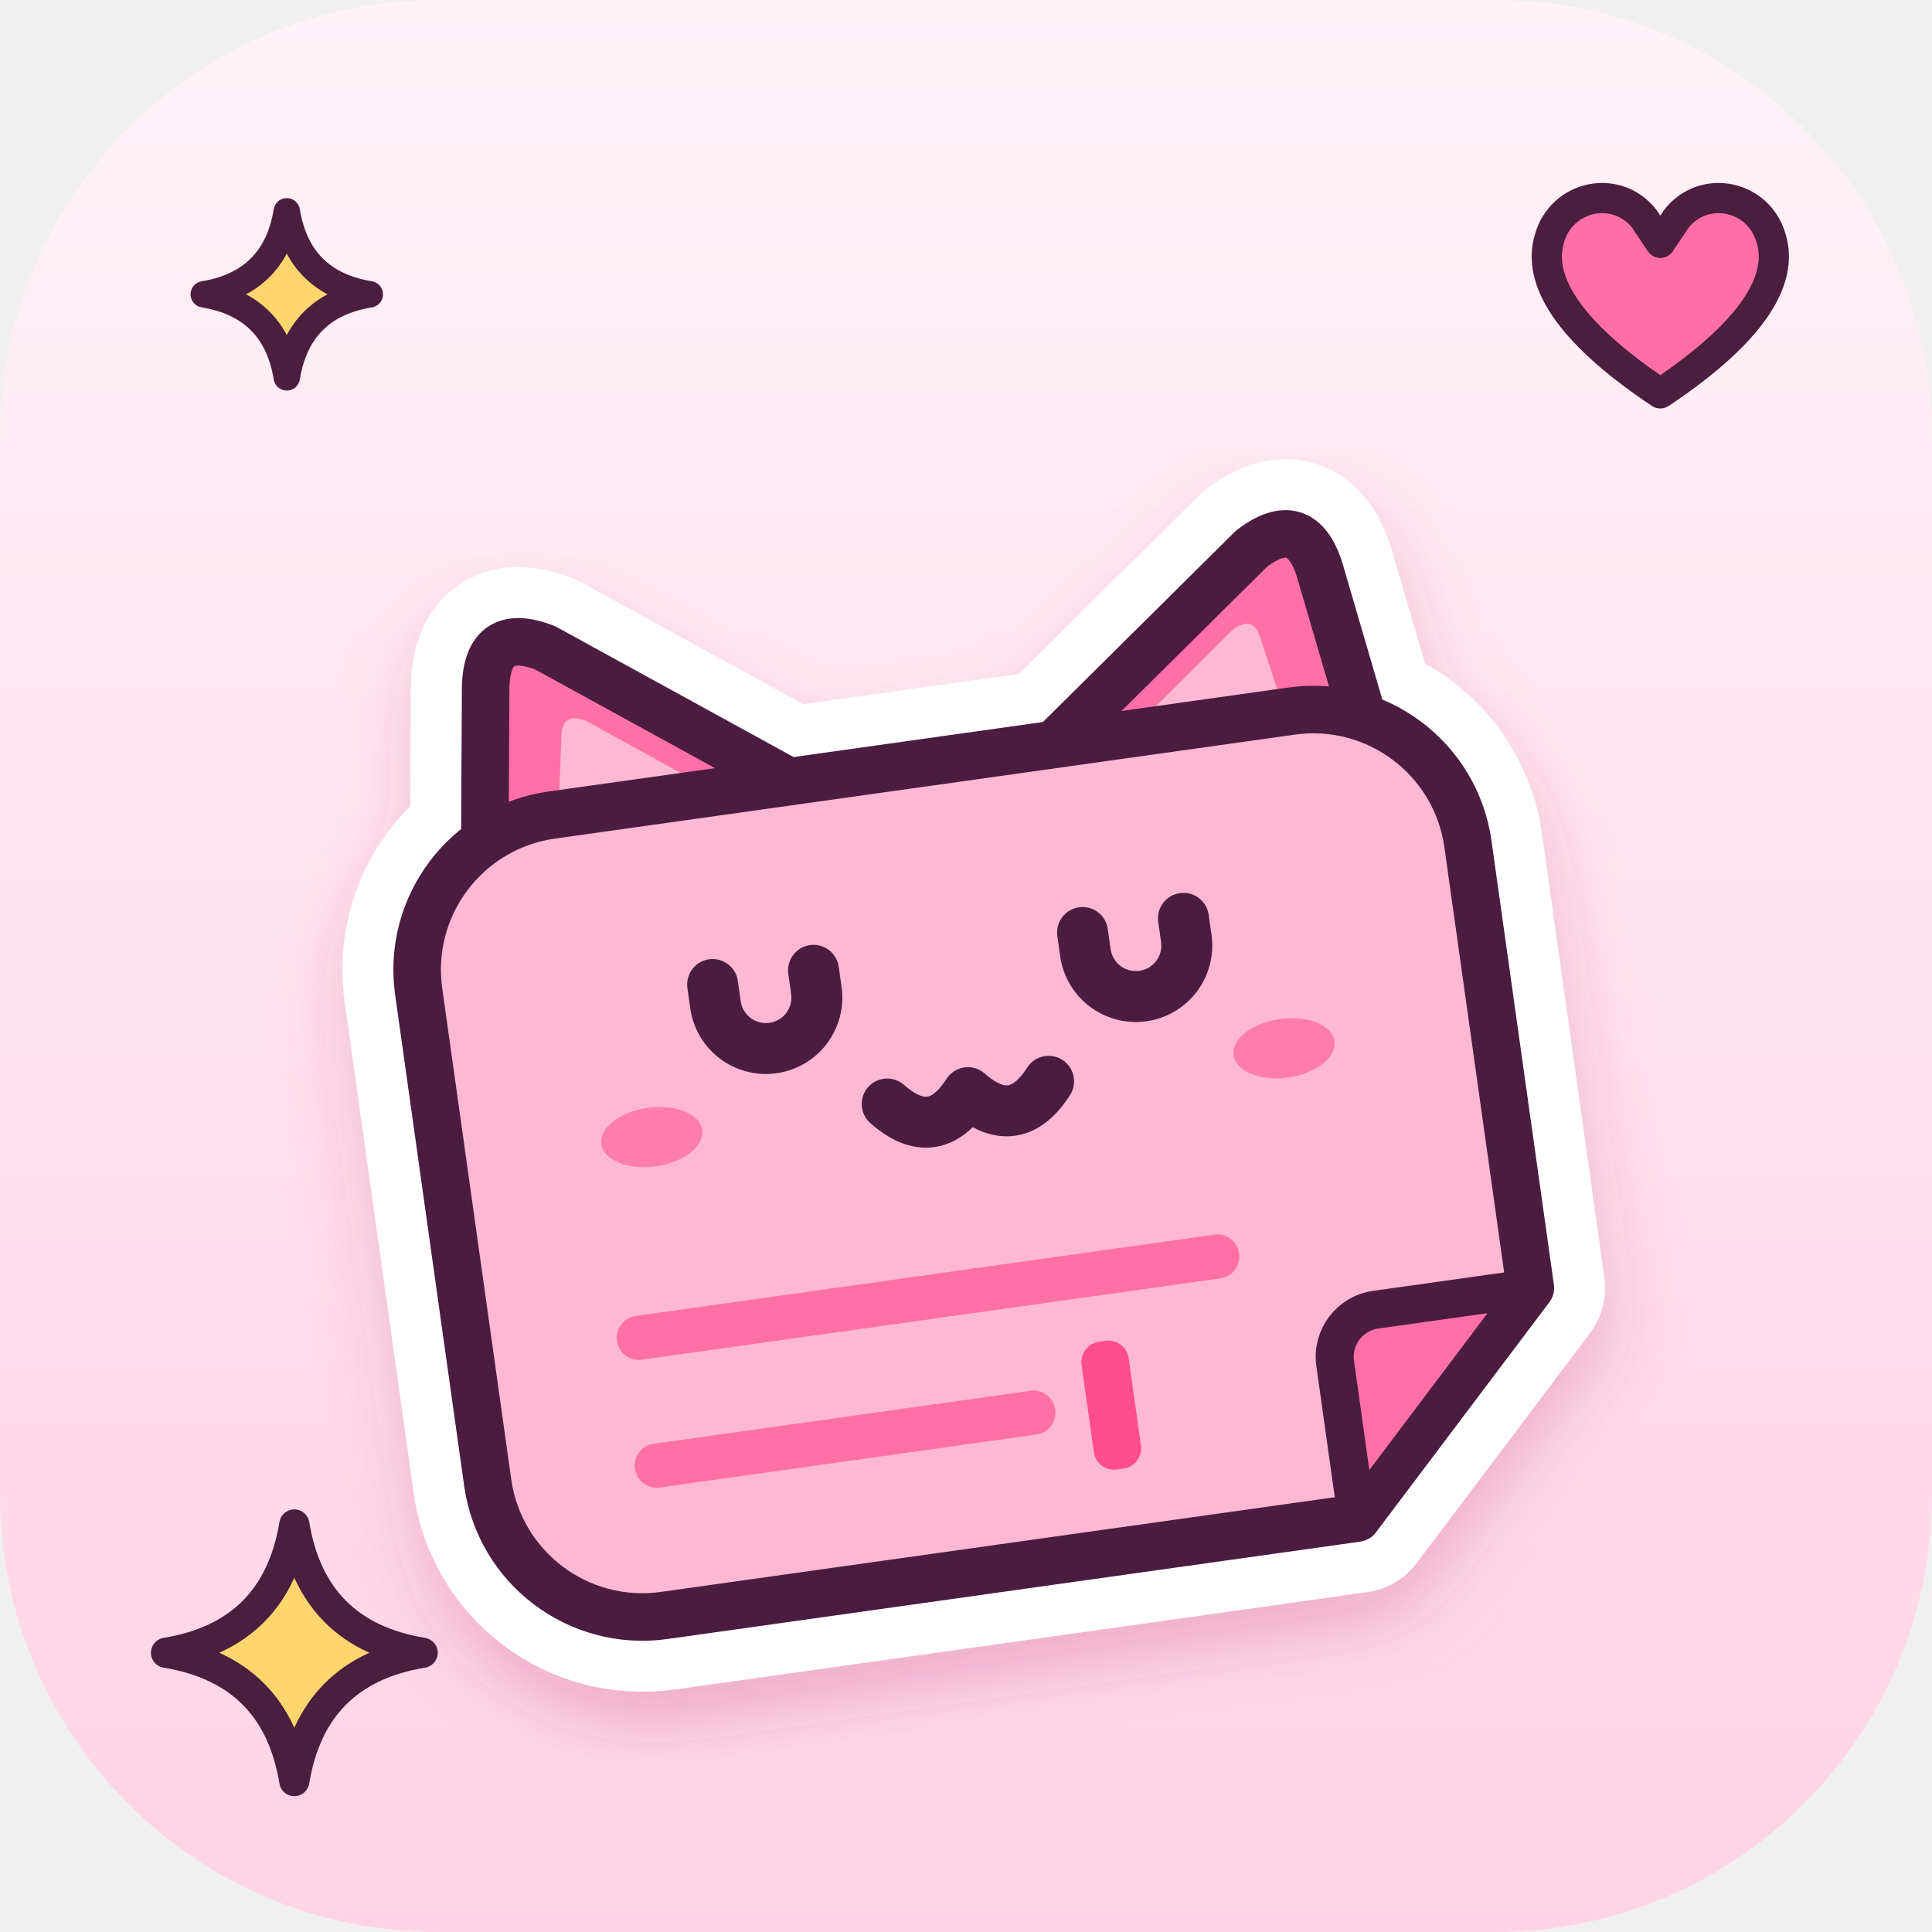
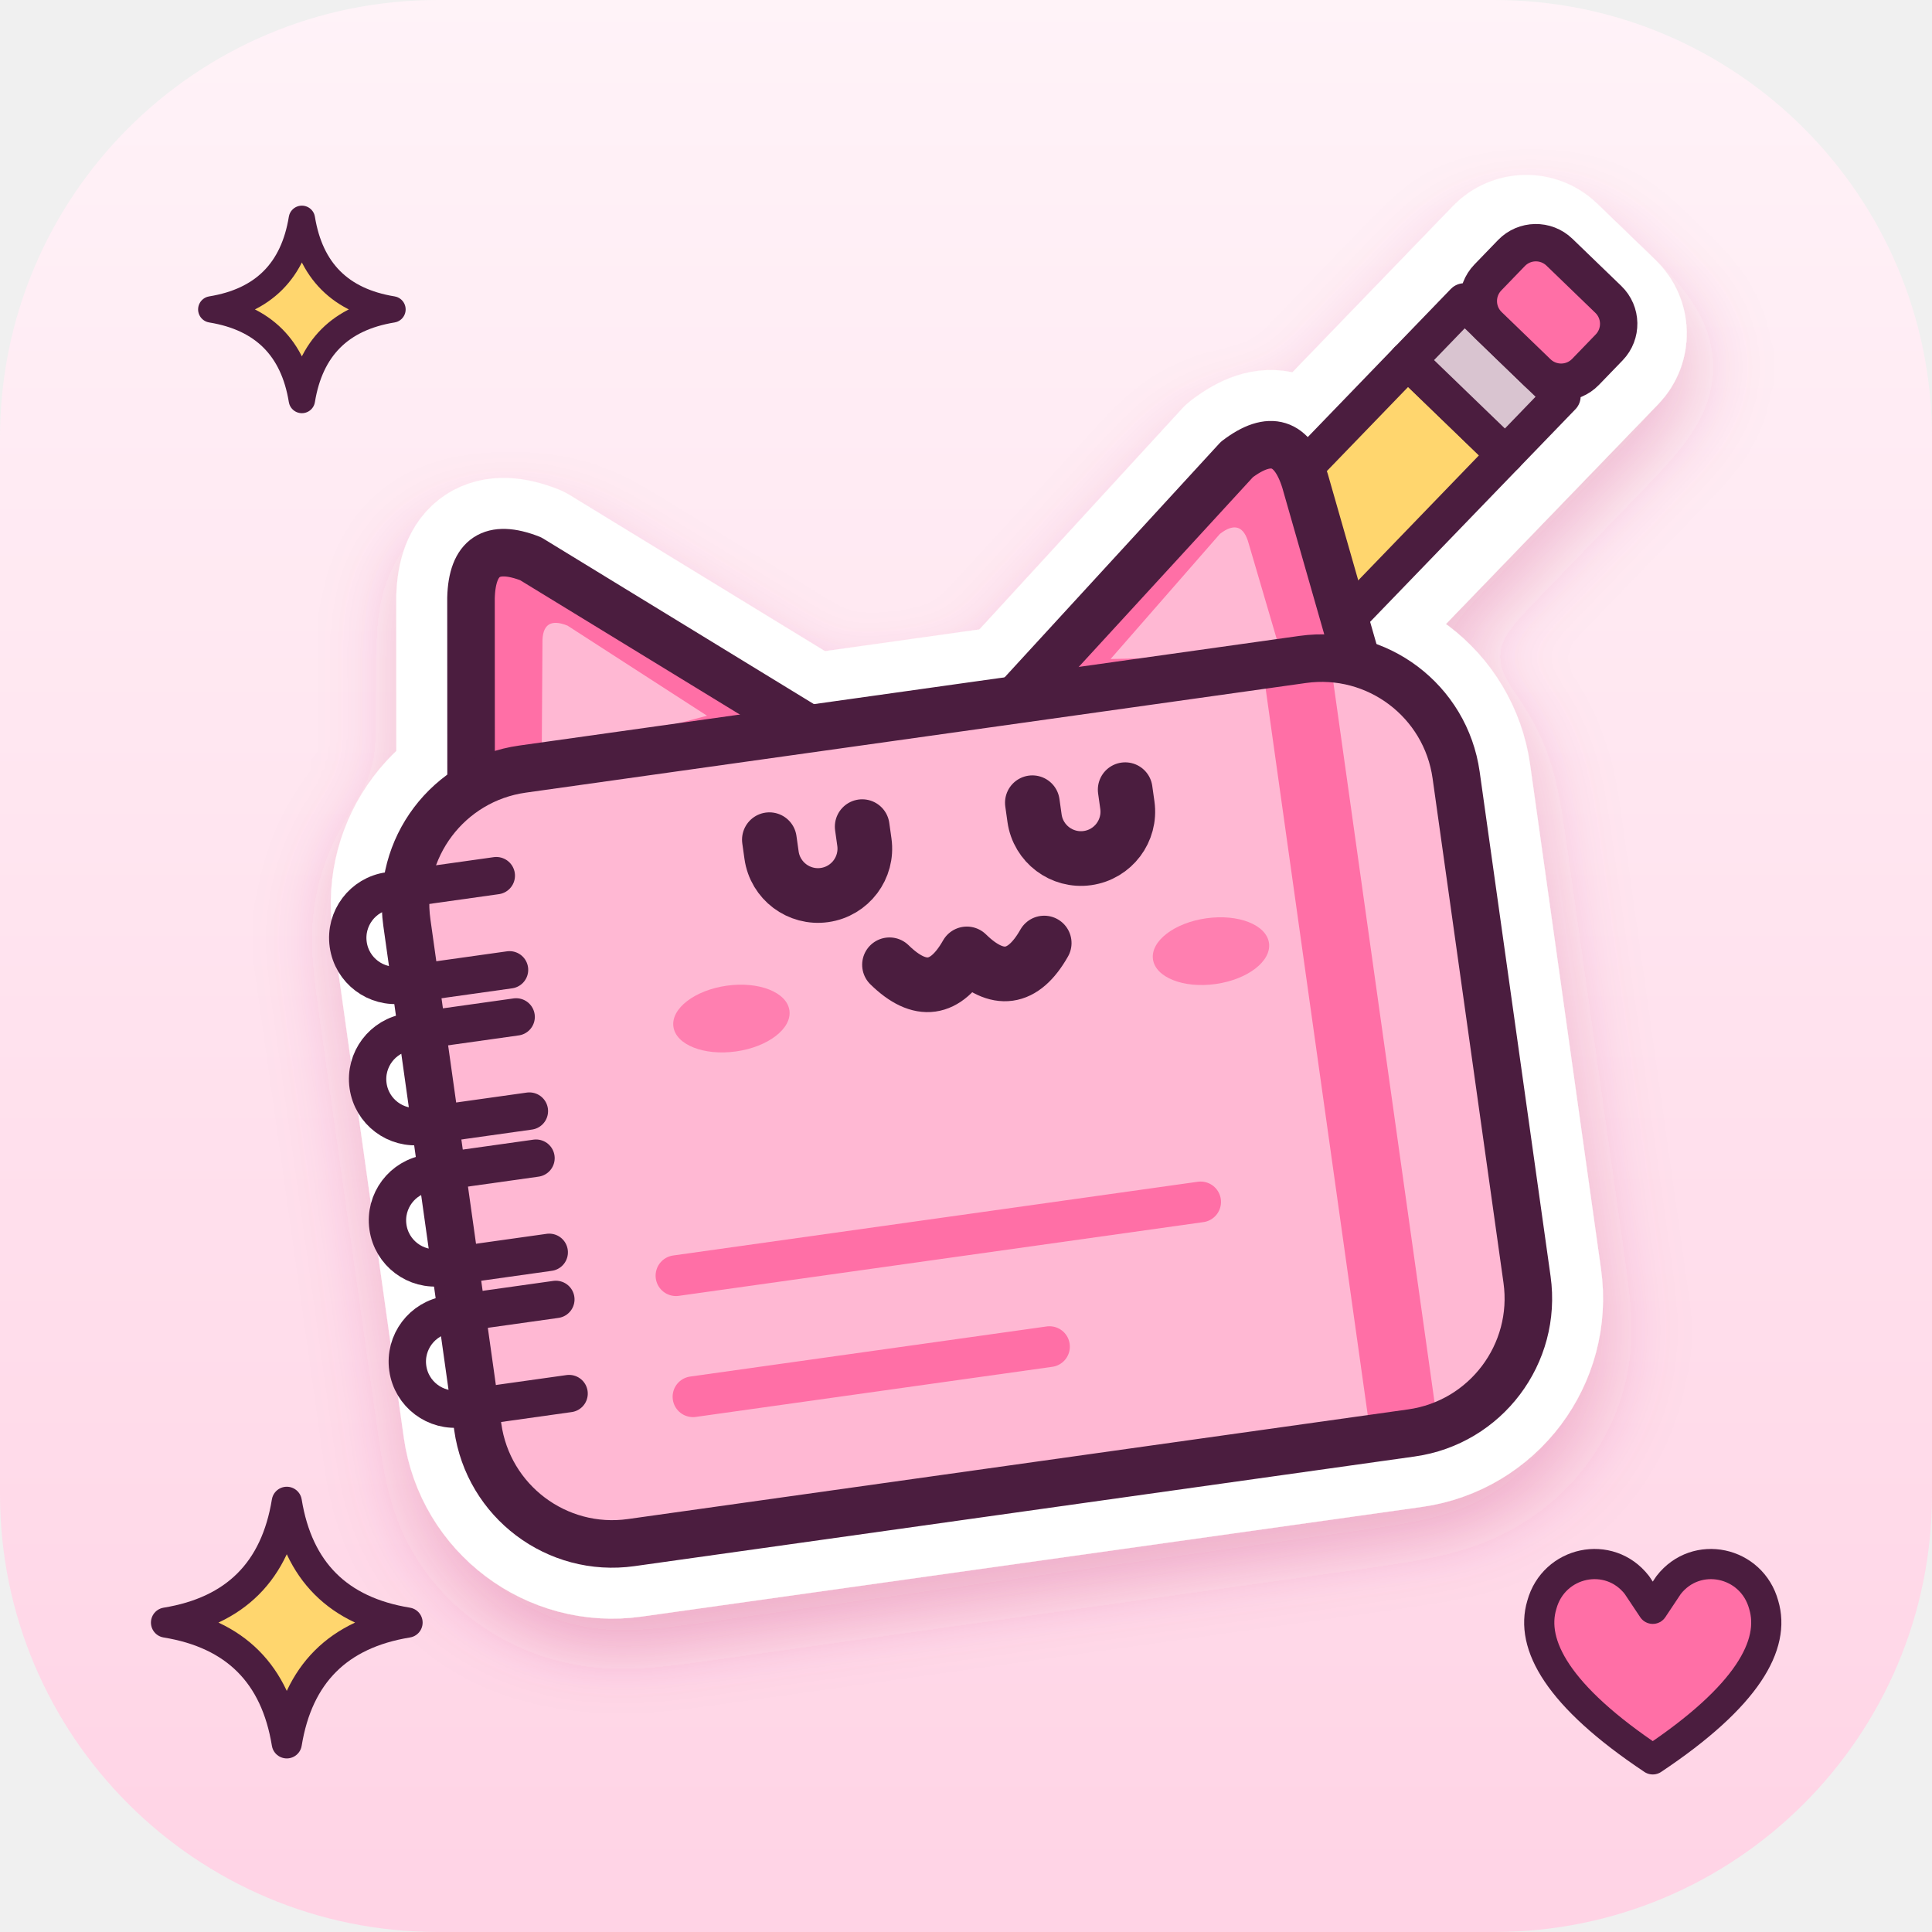
- <svg xmlns="http://www.w3.org/2000/svg" viewBox="0 0 512 512" width="512" height="512" role="img" aria-label="UwUNotes app icon: Nyu as a sheet of paper with cat ears">
+ <svg xmlns="http://www.w3.org/2000/svg" viewBox="0 0 512 512" width="512" height="512" role="img" aria-label="UwUNotes app icon: Nyu as a spiral notebook with cat ears and a pencil behind her ear">
  <defs>
    <linearGradient id="uwu-bg" x1="0" y1="0" x2="0" y2="1">
      <stop offset="0" stop-color="#FFF3F8" />
      <stop offset="1" stop-color="#FFD3E5" />
    </linearGradient>
    <filter id="uwu-shadow" x="-20%" y="-20%" width="140%" height="150%">
      <feDropShadow dx="0" dy="10" stdDeviation="10" flood-color="#C2306F" flood-opacity="0.25" />
    </filter>
  </defs>
  <rect width="512" height="512" rx="116" fill="url(#uwu-bg)" />
-   <g transform="translate(256 286) rotate(-8) scale(0.9) translate(-256 -234)">
+   <g transform="translate(256 290) rotate(-8) scale(0.9) translate(-256 -265)" stroke-linecap="round" stroke-linejoin="round">
    <g filter="url(#uwu-shadow)">
-       <g stroke-linecap="round" stroke-linejoin="round">
-         <g fill="#FFFFFF" stroke="#FFFFFF" stroke-width="44">
-           <path d="M118 196 L132 100 Q135 82 151 91 L230 150 Z" />
-           <path d="M394 196 L380 100 Q377 82 361 91 L282 150 Z" />
-           <path d="M146 140 H366 A46 46 0 0 1 412 186 V318 L352 378 H146 A46 46 0 0 1 100 332 V186 A46 46 0 0 1 146 140 Z" />
+       <g fill="#FFFFFF" stroke="#FFFFFF" stroke-width="44" stroke-linecap="round" stroke-linejoin="round">
+         <path d="M118 200 L132 100 Q135 82 151 91 L230 156 Z" />
+         <path d="M394 200 L380 100 Q377 82 361 91 L282 156 Z" />
+         <rect x="100" y="152" width="312" height="230" rx="40" />
+         <g transform="translate(372 128) rotate(-38)">
+           <rect x="-120" y="-20" width="240" height="40" rx="8" />
        </g>
-         <g fill="#FF6FA6" stroke="#4B1D3F" stroke-width="14">
-           <path d="M118 196 L132 100 Q135 82 151 91 L230 150 Z" />
-           <path d="M394 196 L380 100 Q377 82 361 91 L282 150 Z" />
-         </g>
-         <g fill="#FFB8D3">
-           <path d="M148 140 L152 118 Q153 110 160 114 L192 138 Z" />
-           <path d="M364 140 L360 118 Q359 110 352 114 L320 138 Z" />
-         </g>
-         <g fill="#FFB8D3" stroke="#4B1D3F" stroke-width="14">
-           <path d="M146 140 H366 A46 46 0 0 1 412 186 V318 L352 378 H146 A46 46 0 0 1 100 332 V186 A46 46 0 0 1 146 140 Z" />
-         </g>
-         <g fill="none" stroke="#4B1D3F" stroke-width="15">
-           <path d="M186 196 v6 a15 15 0 0 0 30 0 v-6" />
-           <path d="M296 196 v6 a15 15 0 0 0 30 0 v-6" />
-           <path d="M232 238 q12 14 24 0 q12 14 24 0" />
-         </g>
-         <g fill="#FF4D8D" opacity="0.55">
-           <ellipse cx="162" cy="238" rx="15" ry="8.7" />
-           <ellipse cx="350" cy="238" rx="15" ry="8.7" />
-         </g>
-         <g fill="none" stroke="#FF6FA6" stroke-width="13">
-           <path d="M150 296 H322" />
-           <path d="M150 334 H262" />
-         </g>
-         <rect x="278" y="316" width="14" height="38" rx="6" fill="#FF4D8D" />
-         <path d="M412 318 H366 A14 14 0 0 0 352 332 V378 Z" fill="#FF6FA6" stroke="#4B1D3F" stroke-width="11.2" />
+       </g>
+     </g>
+     <g transform="translate(372 128) rotate(-38)" stroke="#4B1D3F" stroke-width="11" stroke-linejoin="round">
+       <path d="M-120 -20 L-160 0 L-120 20 Z" fill="#F6D2A8" />
+       <path d="M-160 0 L-145 -7.5 L-145 7.5 Z" fill="#4B1D3F" />
+       <rect x="-120" y="-20" width="190" height="40" fill="#FFD66E" />
+       <rect x="70" y="-20" width="24" height="40" fill="#D9C4D0" />
+       <rect x="94" y="-20" width="30" height="40" rx="10" fill="#FF6FA6" />
+     </g>
+     <g fill="#FF6FA6" stroke="#4B1D3F" stroke-width="14">
+       <path d="M118 200 L132 100 Q135 82 151 91 L230 156 Z" />
+       <path d="M394 200 L380 100 Q377 82 361 91 L282 156 Z" />
+     </g>
+     <g fill="#FFB8D3">
+       <path d="M146 150 L151 116 Q152 108 159 112 L196 144 Z" />
+       <path d="M366 150 L361 116 Q360 108 353 112 L316 144 Z" />
+     </g>
+     <rect x="100" y="152" width="312" height="230" rx="40" fill="#FFB8D3" />
+     <rect x="360" y="152" width="20" height="230" fill="#FF6FA6" />
+     <rect x="100" y="152" width="312" height="230" rx="40" fill="none" stroke="#4B1D3F" stroke-width="14" />
+     <g fill="none" stroke="#FF6FA6" stroke-width="12" stroke-linecap="round">
+       <path d="M164 306 H320" />
+       <path d="M164 342 H270" />
+     </g>
+     <g fill="none" stroke="#4B1D3F" stroke-width="11" stroke-linecap="round">
+       <path d="M128 182 H96 A14 14 0 0 0 96 210 H128" />
+       <path d="M128 224 H96 A14 14 0 0 0 96 252 H128" />
+       <path d="M128 266 H96 A14 14 0 0 0 96 294 H128" />
+       <path d="M128 308 H96 A14 14 0 0 0 96 336 H128" />
+     </g>
+     <g transform="translate(262 208) scale(1.15) translate(-256 -216)">
+       <g fill="#FF7FB0">
+         <ellipse cx="194" cy="238" rx="15" ry="8.5" />
+         <ellipse cx="318" cy="238" rx="15" ry="8.5" />
+       </g>
+       <g fill="none" stroke="#4B1D3F" stroke-width="14" stroke-linecap="round" stroke-linejoin="round">
+         <path d="M210 194 v4 a12 12 0 0 0 24 0 v-4" />
+         <path d="M278 194 v4 a12 12 0 0 0 24 0 v-4" />
+         <path d="M236 230 q10 13 20 0 q10 13 20 0" />
      </g>
    </g>
  </g>
  <g stroke="#4B1D3F" stroke-linejoin="round">
-     <path d="M76 56 Q79.1 74.9 98 78 Q79.1 81.1 76 100 Q72.9 81.1 54 78 Q72.9 74.9 76 56Z" fill="#FFD66E" stroke-width="7" />
-     <path transform="translate(440 78) scale(1.05) translate(-434 -437)" d="M434 462 C410 446 403 433 406 423 C409 412 423 409 430 418 L434 424 L438 418 C445 409 459 412 462 423 C465 433 458 446 434 462Z" fill="#FF6FA6" stroke-width="7.619" />
-     <path d="M78 404 Q82.8 433.2 112 438 Q82.8 442.8 78 472 Q73.2 442.8 44 438 Q73.2 433.2 78 404Z" fill="#FFD66E" stroke-width="8" />
+     <path d="M80 58 Q83.36 78.64 104 82 Q83.36 85.36 80 106 Q76.64 85.36 56 82 Q76.64 78.64 80 58Z" fill="#FFD66E" stroke-width="7" />
+     <path transform="translate(438 440) scale(1.05) translate(-434 -437)" d="M434 462 C410 446 403 433 406 423 C409 412 423 409 430 418 L434 424 L438 418 C445 409 459 412 462 423 C465 433 458 446 434 462Z" fill="#FF6FA6" stroke-width="7.619" />
+     <path d="M76 398 Q80.48 425.52 108 430 Q80.48 434.48 76 462 Q71.52 434.48 44 430 Q71.52 425.52 76 398Z" fill="#FFD66E" stroke-width="8" />
  </g>
</svg>
